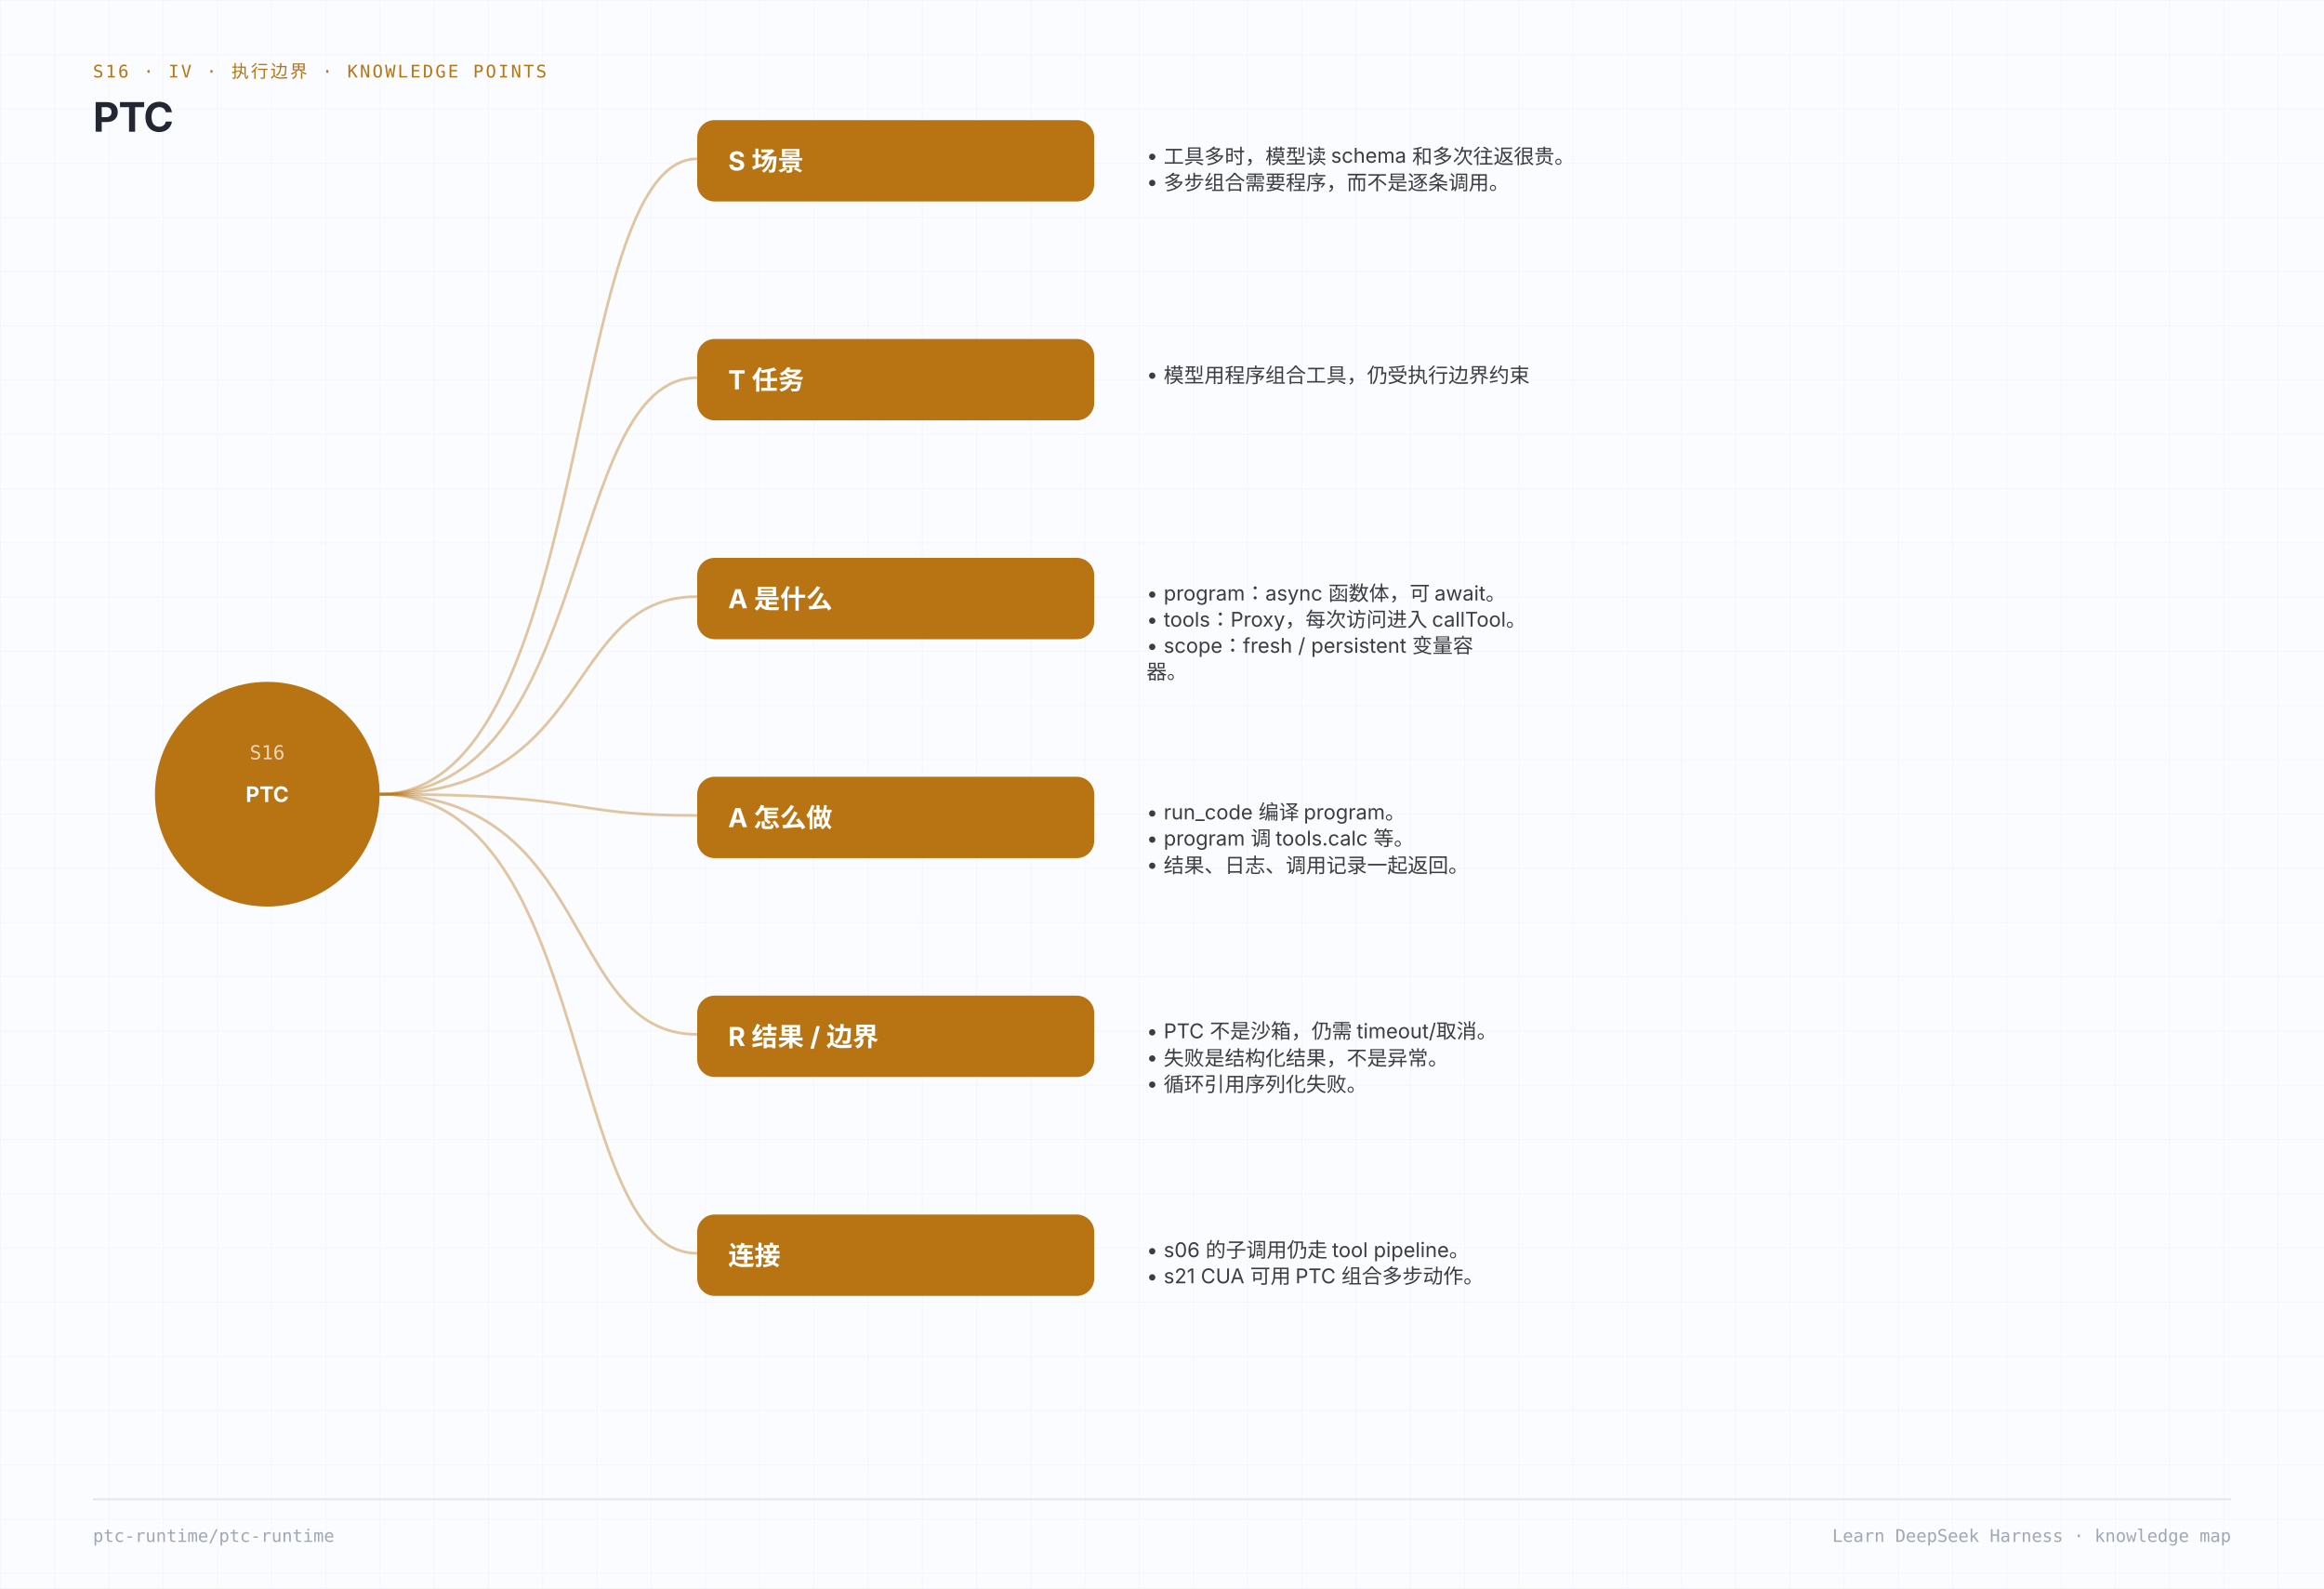
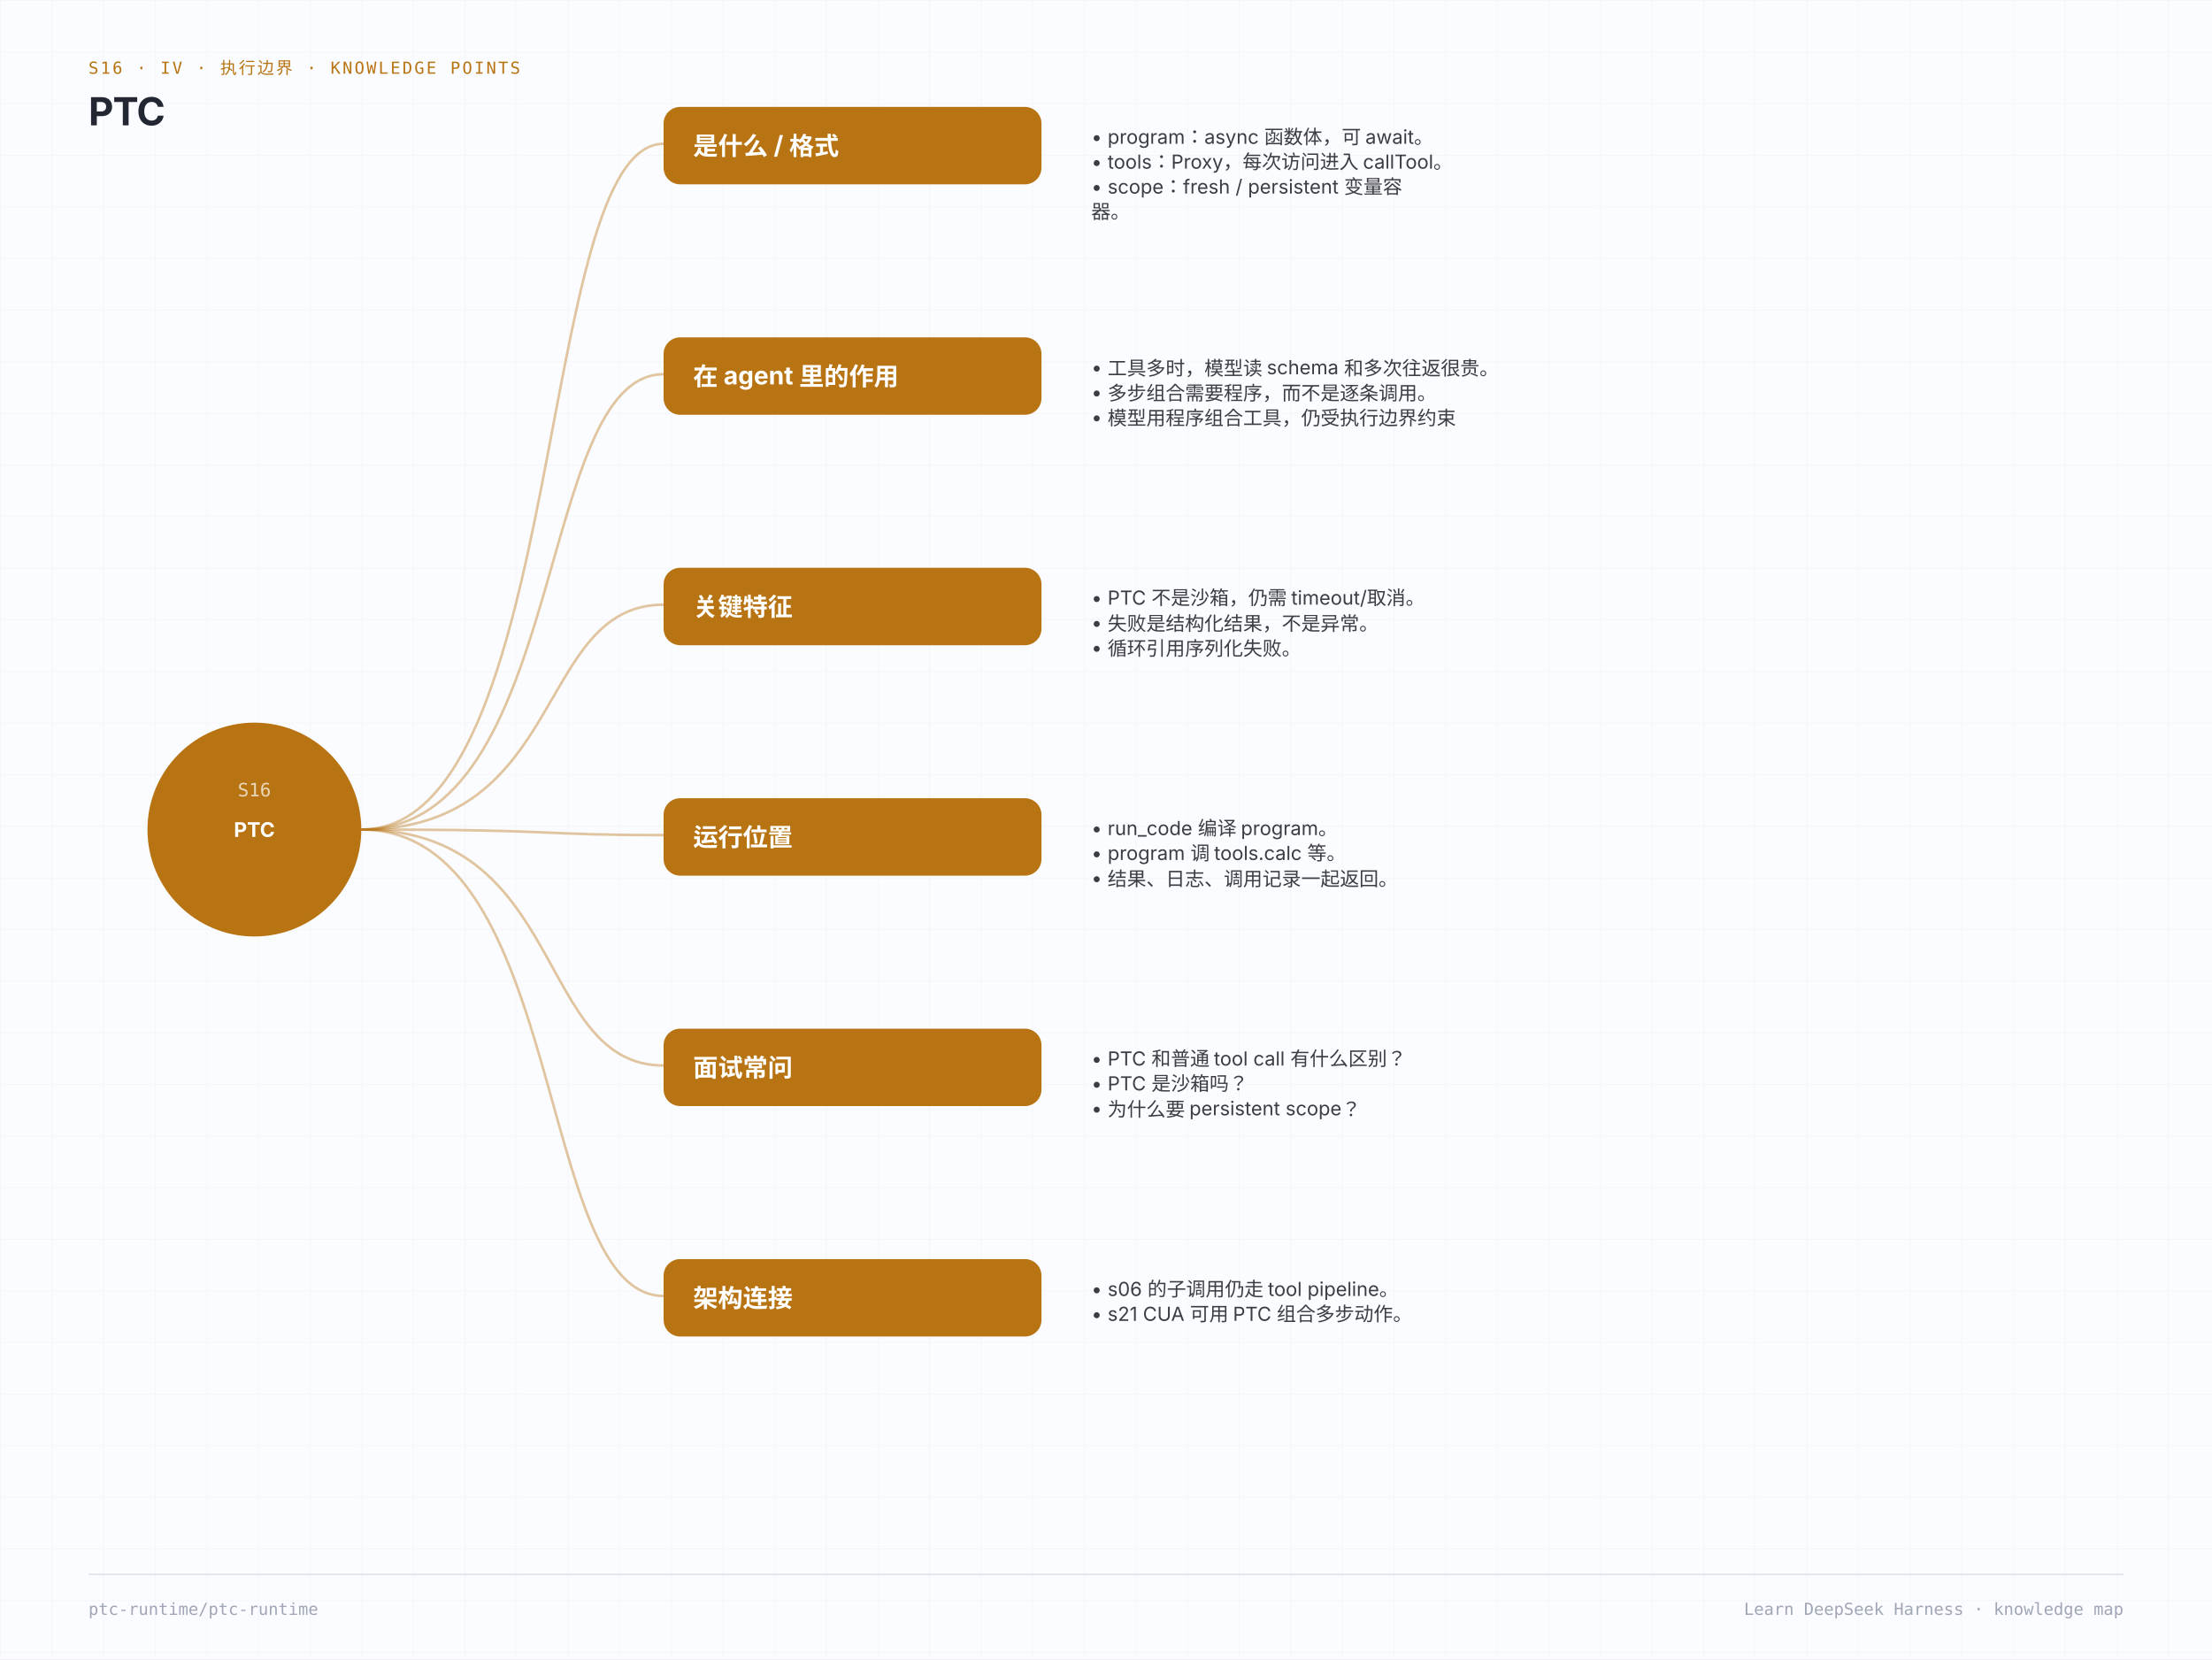
- <svg xmlns="http://www.w3.org/2000/svg" width="1200" height="820" viewBox="0 0 1200 820" role="img" aria-labelledby="title">
+ <svg xmlns="http://www.w3.org/2000/svg" width="1200" height="900" viewBox="0 0 1200 900" role="img" aria-labelledby="title">
  <defs>
    <pattern id="g" width="28" height="28" patternUnits="userSpaceOnUse">
      <path d="M28 0H0V28" fill="none" stroke="#303a63" stroke-opacity=".035" />
    </pattern>
  </defs>
-   <rect width="1200" height="820" fill="#fbfcff" />
-   <rect width="1200" height="820" fill="url(#g)" />
+   <rect width="1200" height="900" fill="#fbfcff" />
+   <rect width="1200" height="900" fill="url(#g)" />
  <text x="48" y="40" font-size="9" letter-spacing=".12em" fill="#b87412" font-family="SFMono-Regular,Consolas,monospace">S16 · IV · 执行边界 · KNOWLEDGE POINTS</text>
  <text x="48" y="68" font-size="21" font-weight="750" fill="#222733" letter-spacing="-.02em" font-family="-apple-system,BlinkMacSystemFont,'Segoe UI','Noto Sans SC',sans-serif">PTC</text>
-   <circle cx="138" cy="410" r="58" fill="#b87412" />
-   <text x="138" y="392" text-anchor="middle" font-size="10" fill="rgba(255,255,255,.7)" font-family="SFMono-Regular,Consolas,monospace">S16</text>
-   <text x="138" y="414" font-size="11" font-weight="700" fill="#fff" text-anchor="middle" font-family="-apple-system,BlinkMacSystemFont,'Segoe UI','Noto Sans SC',sans-serif">PTC</text>
-   <path d="M196 410 C308 410 290 82 360 82" fill="none" stroke="#b87412" stroke-opacity=".4" stroke-width="1.4" />
-   <rect x="360" y="62" width="205" height="42" rx="9" fill="#b87412" />
-   <text x="376" y="88" font-size="13.5" font-weight="700" fill="#fff" font-family="-apple-system,BlinkMacSystemFont,'Segoe UI','Noto Sans SC',sans-serif">S 场景</text>
-   <text x="592" y="84" font-size="10.5" font-weight="400" fill="#3c3c43" text-anchor="start" font-family="-apple-system,BlinkMacSystemFont,'Segoe UI','Noto Sans SC',sans-serif">• 工具多时，模型读 schema 和多次往返很贵。</text>
-   <text x="592" y="97.5" font-size="10.5" font-weight="400" fill="#3c3c43" text-anchor="start" font-family="-apple-system,BlinkMacSystemFont,'Segoe UI','Noto Sans SC',sans-serif">• 多步组合需要程序，而不是逐条调用。</text>
-   <path d="M196 410 C308 410 290 195 360 195" fill="none" stroke="#b87412" stroke-opacity=".4" stroke-width="1.4" />
-   <rect x="360" y="175" width="205" height="42" rx="9" fill="#b87412" />
-   <text x="376" y="201" font-size="13.5" font-weight="700" fill="#fff" font-family="-apple-system,BlinkMacSystemFont,'Segoe UI','Noto Sans SC',sans-serif">T 任务</text>
-   <text x="592" y="197" font-size="10.5" font-weight="400" fill="#3c3c43" text-anchor="start" font-family="-apple-system,BlinkMacSystemFont,'Segoe UI','Noto Sans SC',sans-serif">• 模型用程序组合工具，仍受执行边界约束</text>
-   <path d="M196 410 C308 410 290 308 360 308" fill="none" stroke="#b87412" stroke-opacity=".4" stroke-width="1.4" />
-   <rect x="360" y="288" width="205" height="42" rx="9" fill="#b87412" />
-   <text x="376" y="314" font-size="13.5" font-weight="700" fill="#fff" font-family="-apple-system,BlinkMacSystemFont,'Segoe UI','Noto Sans SC',sans-serif">A 是什么</text>
-   <text x="592" y="310" font-size="10.5" font-weight="400" fill="#3c3c43" text-anchor="start" font-family="-apple-system,BlinkMacSystemFont,'Segoe UI','Noto Sans SC',sans-serif">• program：async 函数体，可 await。</text>
-   <text x="592" y="323.5" font-size="10.5" font-weight="400" fill="#3c3c43" text-anchor="start" font-family="-apple-system,BlinkMacSystemFont,'Segoe UI','Noto Sans SC',sans-serif">• tools：Proxy，每次访问进入 callTool。</text>
-   <text x="592" y="337" font-size="10.5" font-weight="400" fill="#3c3c43" text-anchor="start" font-family="-apple-system,BlinkMacSystemFont,'Segoe UI','Noto Sans SC',sans-serif">• scope：fresh / persistent 变量容</text>
-   <text x="592" y="350.5" font-size="10.5" font-weight="400" fill="#3c3c43" text-anchor="start" font-family="-apple-system,BlinkMacSystemFont,'Segoe UI','Noto Sans SC',sans-serif">  器。</text>
-   <path d="M196 410 C308 410 290 421 360 421" fill="none" stroke="#b87412" stroke-opacity=".4" stroke-width="1.4" />
-   <rect x="360" y="401" width="205" height="42" rx="9" fill="#b87412" />
-   <text x="376" y="427" font-size="13.5" font-weight="700" fill="#fff" font-family="-apple-system,BlinkMacSystemFont,'Segoe UI','Noto Sans SC',sans-serif">A 怎么做</text>
-   <text x="592" y="423" font-size="10.5" font-weight="400" fill="#3c3c43" text-anchor="start" font-family="-apple-system,BlinkMacSystemFont,'Segoe UI','Noto Sans SC',sans-serif">• run_code 编译 program。</text>
-   <text x="592" y="436.5" font-size="10.5" font-weight="400" fill="#3c3c43" text-anchor="start" font-family="-apple-system,BlinkMacSystemFont,'Segoe UI','Noto Sans SC',sans-serif">• program 调 tools.calc 等。</text>
-   <text x="592" y="450" font-size="10.5" font-weight="400" fill="#3c3c43" text-anchor="start" font-family="-apple-system,BlinkMacSystemFont,'Segoe UI','Noto Sans SC',sans-serif">• 结果、日志、调用记录一起返回。</text>
-   <path d="M196 410 C308 410 290 534 360 534" fill="none" stroke="#b87412" stroke-opacity=".4" stroke-width="1.4" />
-   <rect x="360" y="514" width="205" height="42" rx="9" fill="#b87412" />
-   <text x="376" y="540" font-size="13.5" font-weight="700" fill="#fff" font-family="-apple-system,BlinkMacSystemFont,'Segoe UI','Noto Sans SC',sans-serif">R 结果 / 边界</text>
-   <text x="592" y="536" font-size="10.5" font-weight="400" fill="#3c3c43" text-anchor="start" font-family="-apple-system,BlinkMacSystemFont,'Segoe UI','Noto Sans SC',sans-serif">• PTC 不是沙箱，仍需 timeout/取消。</text>
-   <text x="592" y="549.5" font-size="10.5" font-weight="400" fill="#3c3c43" text-anchor="start" font-family="-apple-system,BlinkMacSystemFont,'Segoe UI','Noto Sans SC',sans-serif">• 失败是结构化结果，不是异常。</text>
-   <text x="592" y="563" font-size="10.5" font-weight="400" fill="#3c3c43" text-anchor="start" font-family="-apple-system,BlinkMacSystemFont,'Segoe UI','Noto Sans SC',sans-serif">• 循环引用序列化失败。</text>
-   <path d="M196 410 C308 410 290 647 360 647" fill="none" stroke="#b87412" stroke-opacity=".4" stroke-width="1.4" />
-   <rect x="360" y="627" width="205" height="42" rx="9" fill="#b87412" />
-   <text x="376" y="653" font-size="13.5" font-weight="700" fill="#fff" font-family="-apple-system,BlinkMacSystemFont,'Segoe UI','Noto Sans SC',sans-serif">连接</text>
-   <text x="592" y="649" font-size="10.5" font-weight="400" fill="#3c3c43" text-anchor="start" font-family="-apple-system,BlinkMacSystemFont,'Segoe UI','Noto Sans SC',sans-serif">• s06 的子调用仍走 tool pipeline。</text>
-   <text x="592" y="662.5" font-size="10.5" font-weight="400" fill="#3c3c43" text-anchor="start" font-family="-apple-system,BlinkMacSystemFont,'Segoe UI','Noto Sans SC',sans-serif">• s21 CUA 可用 PTC 组合多步动作。</text>
-   <line x1="48" y1="774" x2="1152" y2="774" stroke="#e3e6ef" />
-   <text x="48" y="796" font-size="9" fill="#a0a6b6" font-family="SFMono-Regular,Consolas,monospace">ptc-runtime/ptc-runtime</text>
-   <text x="1152" y="796" text-anchor="end" font-size="9" fill="#a0a6b6" font-family="SFMono-Regular,Consolas,monospace">Learn DeepSeek Harness · knowledge map</text>
+   <circle cx="138" cy="450" r="58" fill="#b87412" />
+   <text x="138" y="432" text-anchor="middle" font-size="10" fill="rgba(255,255,255,.7)" font-family="SFMono-Regular,Consolas,monospace">S16</text>
+   <text x="138" y="454" font-size="11" font-weight="700" fill="#fff" text-anchor="middle" font-family="-apple-system,BlinkMacSystemFont,'Segoe UI','Noto Sans SC',sans-serif">PTC</text>
+   <path d="M196 450 C308 450 290 78 360 78" fill="none" stroke="#b87412" stroke-opacity=".4" stroke-width="1.4" />
+   <rect x="360" y="58" width="205" height="42" rx="9" fill="#b87412" />
+   <text x="376" y="84" font-size="13.5" font-weight="700" fill="#fff" font-family="-apple-system,BlinkMacSystemFont,'Segoe UI','Noto Sans SC',sans-serif">是什么 / 格式</text>
+   <text x="592" y="78" font-size="10.5" font-weight="400" fill="#3c3c43" text-anchor="start" font-family="-apple-system,BlinkMacSystemFont,'Segoe UI','Noto Sans SC',sans-serif">• program：async 函数体，可 await。</text>
+   <text x="592" y="91.5" font-size="10.5" font-weight="400" fill="#3c3c43" text-anchor="start" font-family="-apple-system,BlinkMacSystemFont,'Segoe UI','Noto Sans SC',sans-serif">• tools：Proxy，每次访问进入 callTool。</text>
+   <text x="592" y="105" font-size="10.5" font-weight="400" fill="#3c3c43" text-anchor="start" font-family="-apple-system,BlinkMacSystemFont,'Segoe UI','Noto Sans SC',sans-serif">• scope：fresh / persistent 变量容</text>
+   <text x="592" y="118.5" font-size="10.5" font-weight="400" fill="#3c3c43" text-anchor="start" font-family="-apple-system,BlinkMacSystemFont,'Segoe UI','Noto Sans SC',sans-serif">  器。</text>
+   <path d="M196 450 C308 450 290 203 360 203" fill="none" stroke="#b87412" stroke-opacity=".4" stroke-width="1.4" />
+   <rect x="360" y="183" width="205" height="42" rx="9" fill="#b87412" />
+   <text x="376" y="209" font-size="13.5" font-weight="700" fill="#fff" font-family="-apple-system,BlinkMacSystemFont,'Segoe UI','Noto Sans SC',sans-serif">在 agent 里的作用</text>
+   <text x="592" y="203" font-size="10.5" font-weight="400" fill="#3c3c43" text-anchor="start" font-family="-apple-system,BlinkMacSystemFont,'Segoe UI','Noto Sans SC',sans-serif">• 工具多时，模型读 schema 和多次往返很贵。</text>
+   <text x="592" y="216.5" font-size="10.5" font-weight="400" fill="#3c3c43" text-anchor="start" font-family="-apple-system,BlinkMacSystemFont,'Segoe UI','Noto Sans SC',sans-serif">• 多步组合需要程序，而不是逐条调用。</text>
+   <text x="592" y="230" font-size="10.5" font-weight="400" fill="#3c3c43" text-anchor="start" font-family="-apple-system,BlinkMacSystemFont,'Segoe UI','Noto Sans SC',sans-serif">• 模型用程序组合工具，仍受执行边界约束</text>
+   <path d="M196 450 C308 450 290 328 360 328" fill="none" stroke="#b87412" stroke-opacity=".4" stroke-width="1.4" />
+   <rect x="360" y="308" width="205" height="42" rx="9" fill="#b87412" />
+   <text x="376" y="334" font-size="13.5" font-weight="700" fill="#fff" font-family="-apple-system,BlinkMacSystemFont,'Segoe UI','Noto Sans SC',sans-serif">关键特征</text>
+   <text x="592" y="328" font-size="10.5" font-weight="400" fill="#3c3c43" text-anchor="start" font-family="-apple-system,BlinkMacSystemFont,'Segoe UI','Noto Sans SC',sans-serif">• PTC 不是沙箱，仍需 timeout/取消。</text>
+   <text x="592" y="341.5" font-size="10.5" font-weight="400" fill="#3c3c43" text-anchor="start" font-family="-apple-system,BlinkMacSystemFont,'Segoe UI','Noto Sans SC',sans-serif">• 失败是结构化结果，不是异常。</text>
+   <text x="592" y="355" font-size="10.5" font-weight="400" fill="#3c3c43" text-anchor="start" font-family="-apple-system,BlinkMacSystemFont,'Segoe UI','Noto Sans SC',sans-serif">• 循环引用序列化失败。</text>
+   <path d="M196 450 C308 450 290 453 360 453" fill="none" stroke="#b87412" stroke-opacity=".4" stroke-width="1.4" />
+   <rect x="360" y="433" width="205" height="42" rx="9" fill="#b87412" />
+   <text x="376" y="459" font-size="13.5" font-weight="700" fill="#fff" font-family="-apple-system,BlinkMacSystemFont,'Segoe UI','Noto Sans SC',sans-serif">运行位置</text>
+   <text x="592" y="453" font-size="10.5" font-weight="400" fill="#3c3c43" text-anchor="start" font-family="-apple-system,BlinkMacSystemFont,'Segoe UI','Noto Sans SC',sans-serif">• run_code 编译 program。</text>
+   <text x="592" y="466.5" font-size="10.5" font-weight="400" fill="#3c3c43" text-anchor="start" font-family="-apple-system,BlinkMacSystemFont,'Segoe UI','Noto Sans SC',sans-serif">• program 调 tools.calc 等。</text>
+   <text x="592" y="480" font-size="10.5" font-weight="400" fill="#3c3c43" text-anchor="start" font-family="-apple-system,BlinkMacSystemFont,'Segoe UI','Noto Sans SC',sans-serif">• 结果、日志、调用记录一起返回。</text>
+   <path d="M196 450 C308 450 290 578 360 578" fill="none" stroke="#b87412" stroke-opacity=".4" stroke-width="1.4" />
+   <rect x="360" y="558" width="205" height="42" rx="9" fill="#b87412" />
+   <text x="376" y="584" font-size="13.5" font-weight="700" fill="#fff" font-family="-apple-system,BlinkMacSystemFont,'Segoe UI','Noto Sans SC',sans-serif">面试常问</text>
+   <text x="592" y="578" font-size="10.5" font-weight="400" fill="#3c3c43" text-anchor="start" font-family="-apple-system,BlinkMacSystemFont,'Segoe UI','Noto Sans SC',sans-serif">• PTC 和普通 tool call 有什么区别？</text>
+   <text x="592" y="591.5" font-size="10.5" font-weight="400" fill="#3c3c43" text-anchor="start" font-family="-apple-system,BlinkMacSystemFont,'Segoe UI','Noto Sans SC',sans-serif">• PTC 是沙箱吗？</text>
+   <text x="592" y="605" font-size="10.5" font-weight="400" fill="#3c3c43" text-anchor="start" font-family="-apple-system,BlinkMacSystemFont,'Segoe UI','Noto Sans SC',sans-serif">• 为什么要 persistent scope？</text>
+   <path d="M196 450 C308 450 290 703 360 703" fill="none" stroke="#b87412" stroke-opacity=".4" stroke-width="1.4" />
+   <rect x="360" y="683" width="205" height="42" rx="9" fill="#b87412" />
+   <text x="376" y="709" font-size="13.5" font-weight="700" fill="#fff" font-family="-apple-system,BlinkMacSystemFont,'Segoe UI','Noto Sans SC',sans-serif">架构连接</text>
+   <text x="592" y="703" font-size="10.5" font-weight="400" fill="#3c3c43" text-anchor="start" font-family="-apple-system,BlinkMacSystemFont,'Segoe UI','Noto Sans SC',sans-serif">• s06 的子调用仍走 tool pipeline。</text>
+   <text x="592" y="716.5" font-size="10.5" font-weight="400" fill="#3c3c43" text-anchor="start" font-family="-apple-system,BlinkMacSystemFont,'Segoe UI','Noto Sans SC',sans-serif">• s21 CUA 可用 PTC 组合多步动作。</text>
+   <line x1="48" y1="854" x2="1152" y2="854" stroke="#e3e6ef" />
+   <text x="48" y="876" font-size="9" fill="#a0a6b6" font-family="SFMono-Regular,Consolas,monospace">ptc-runtime/ptc-runtime</text>
+   <text x="1152" y="876" text-anchor="end" font-size="9" fill="#a0a6b6" font-family="SFMono-Regular,Consolas,monospace">Learn DeepSeek Harness · knowledge map</text>
</svg>
